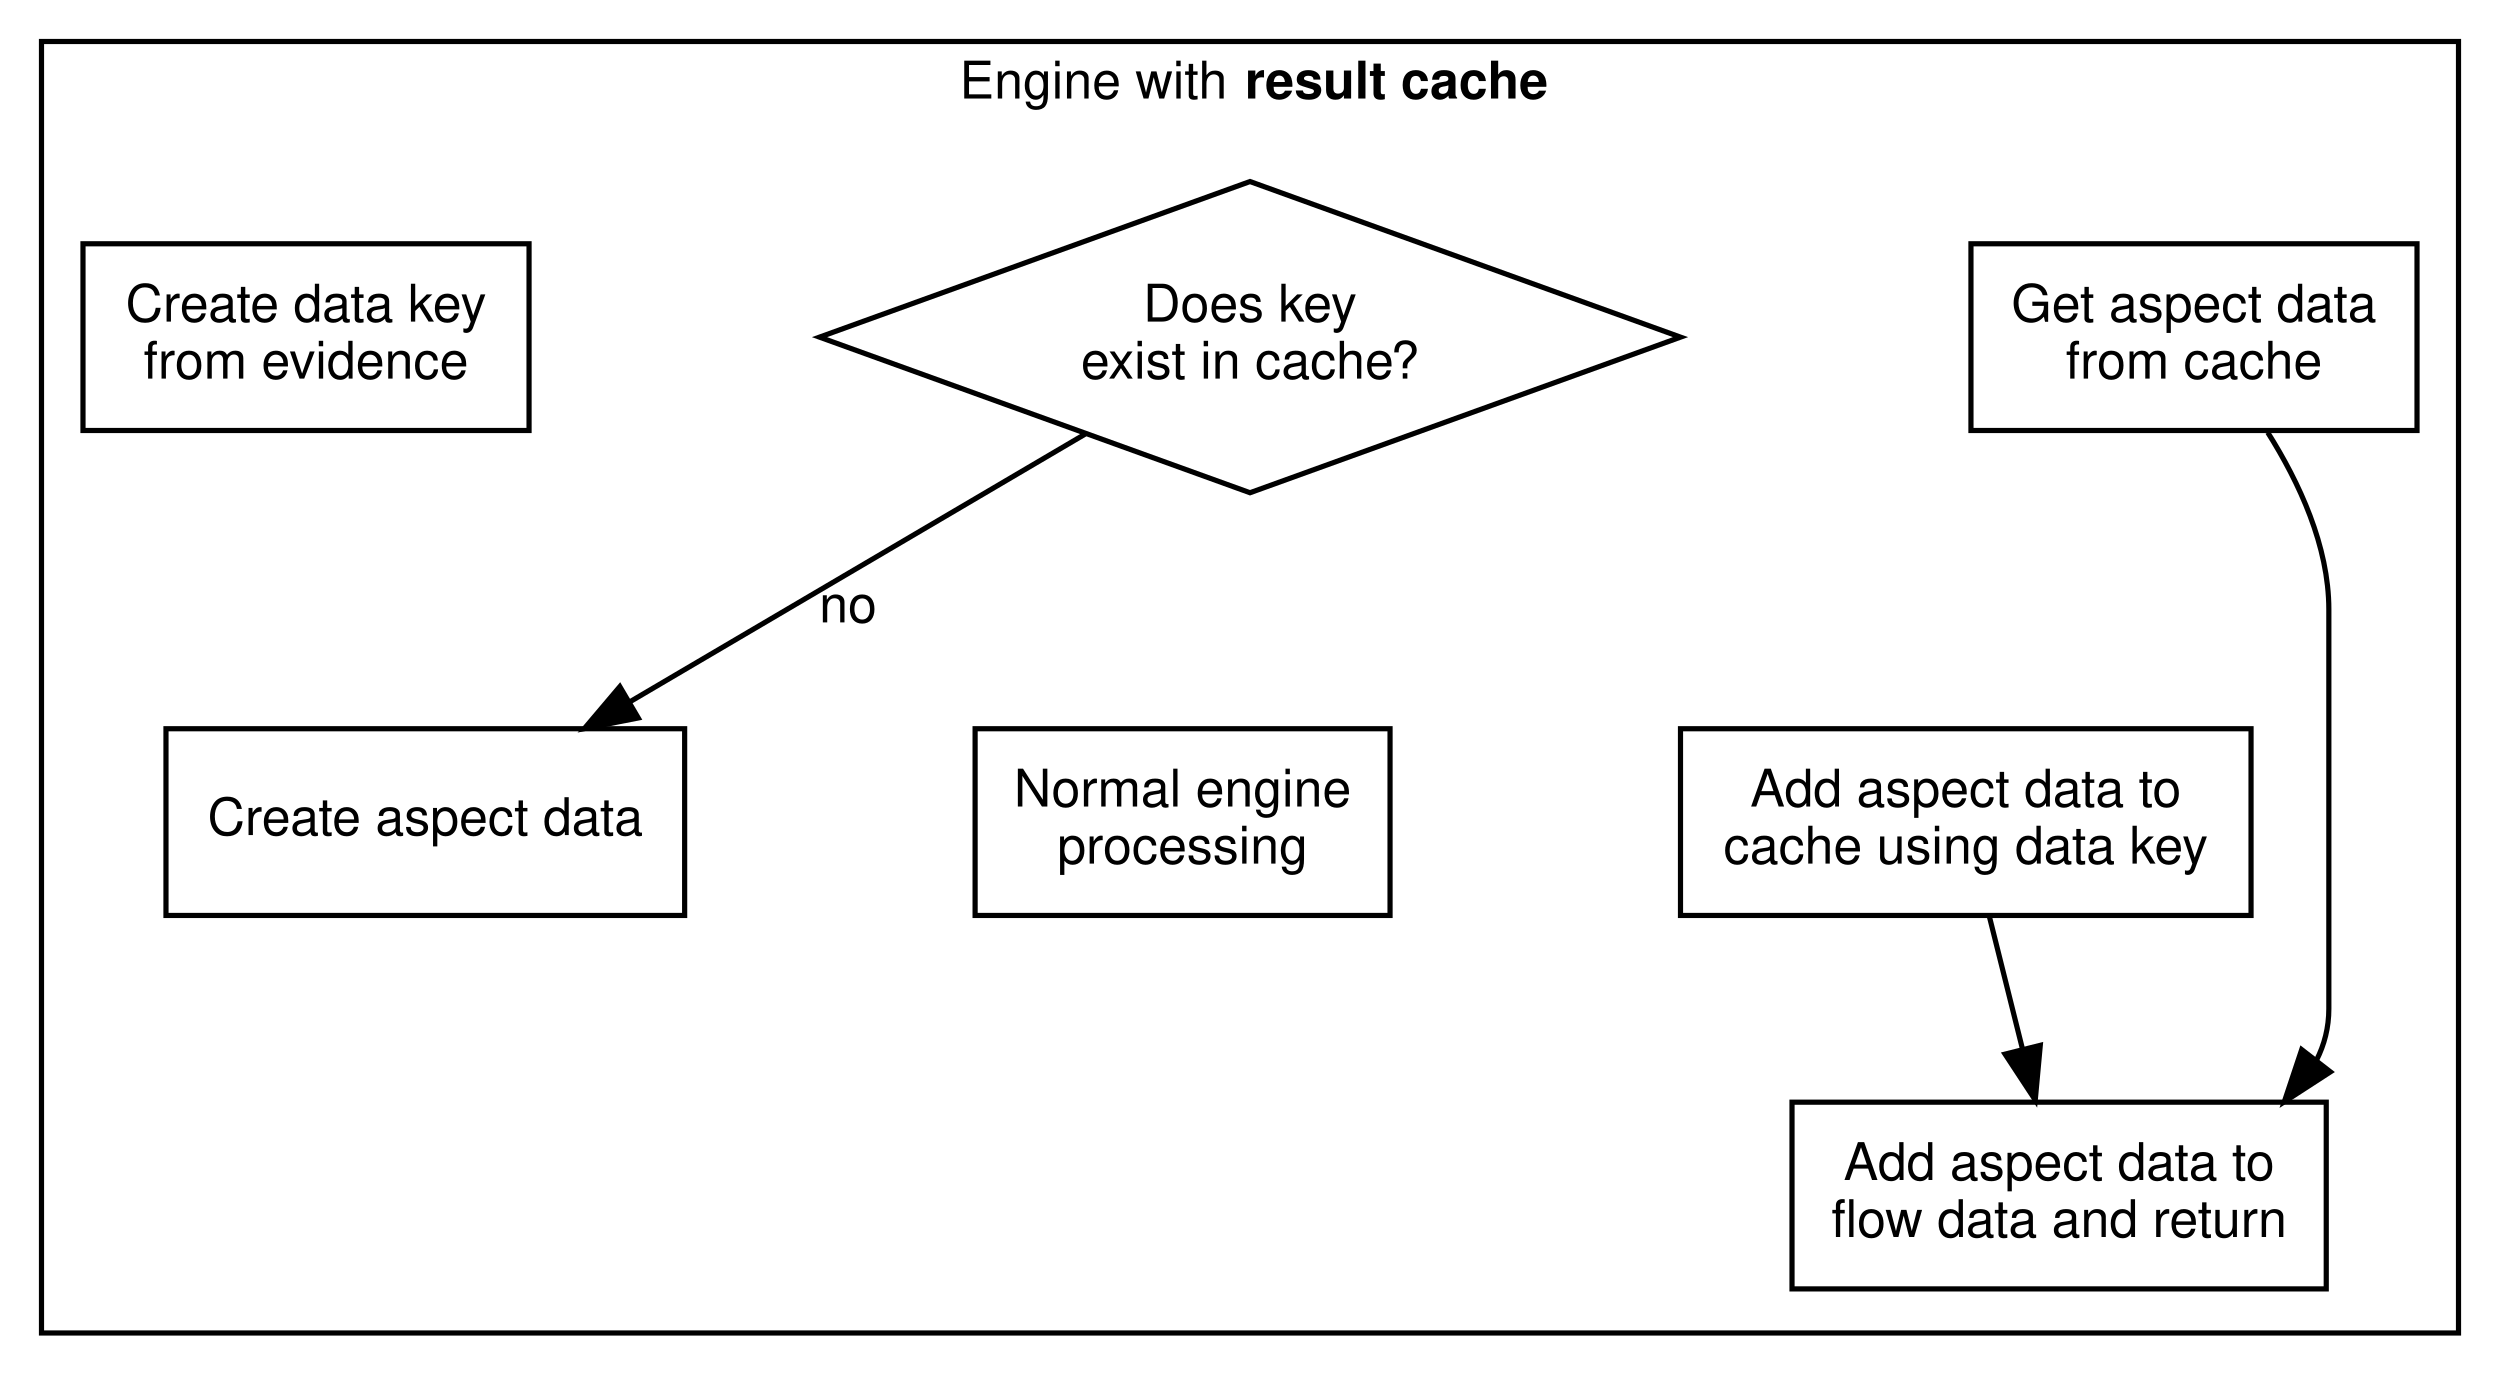
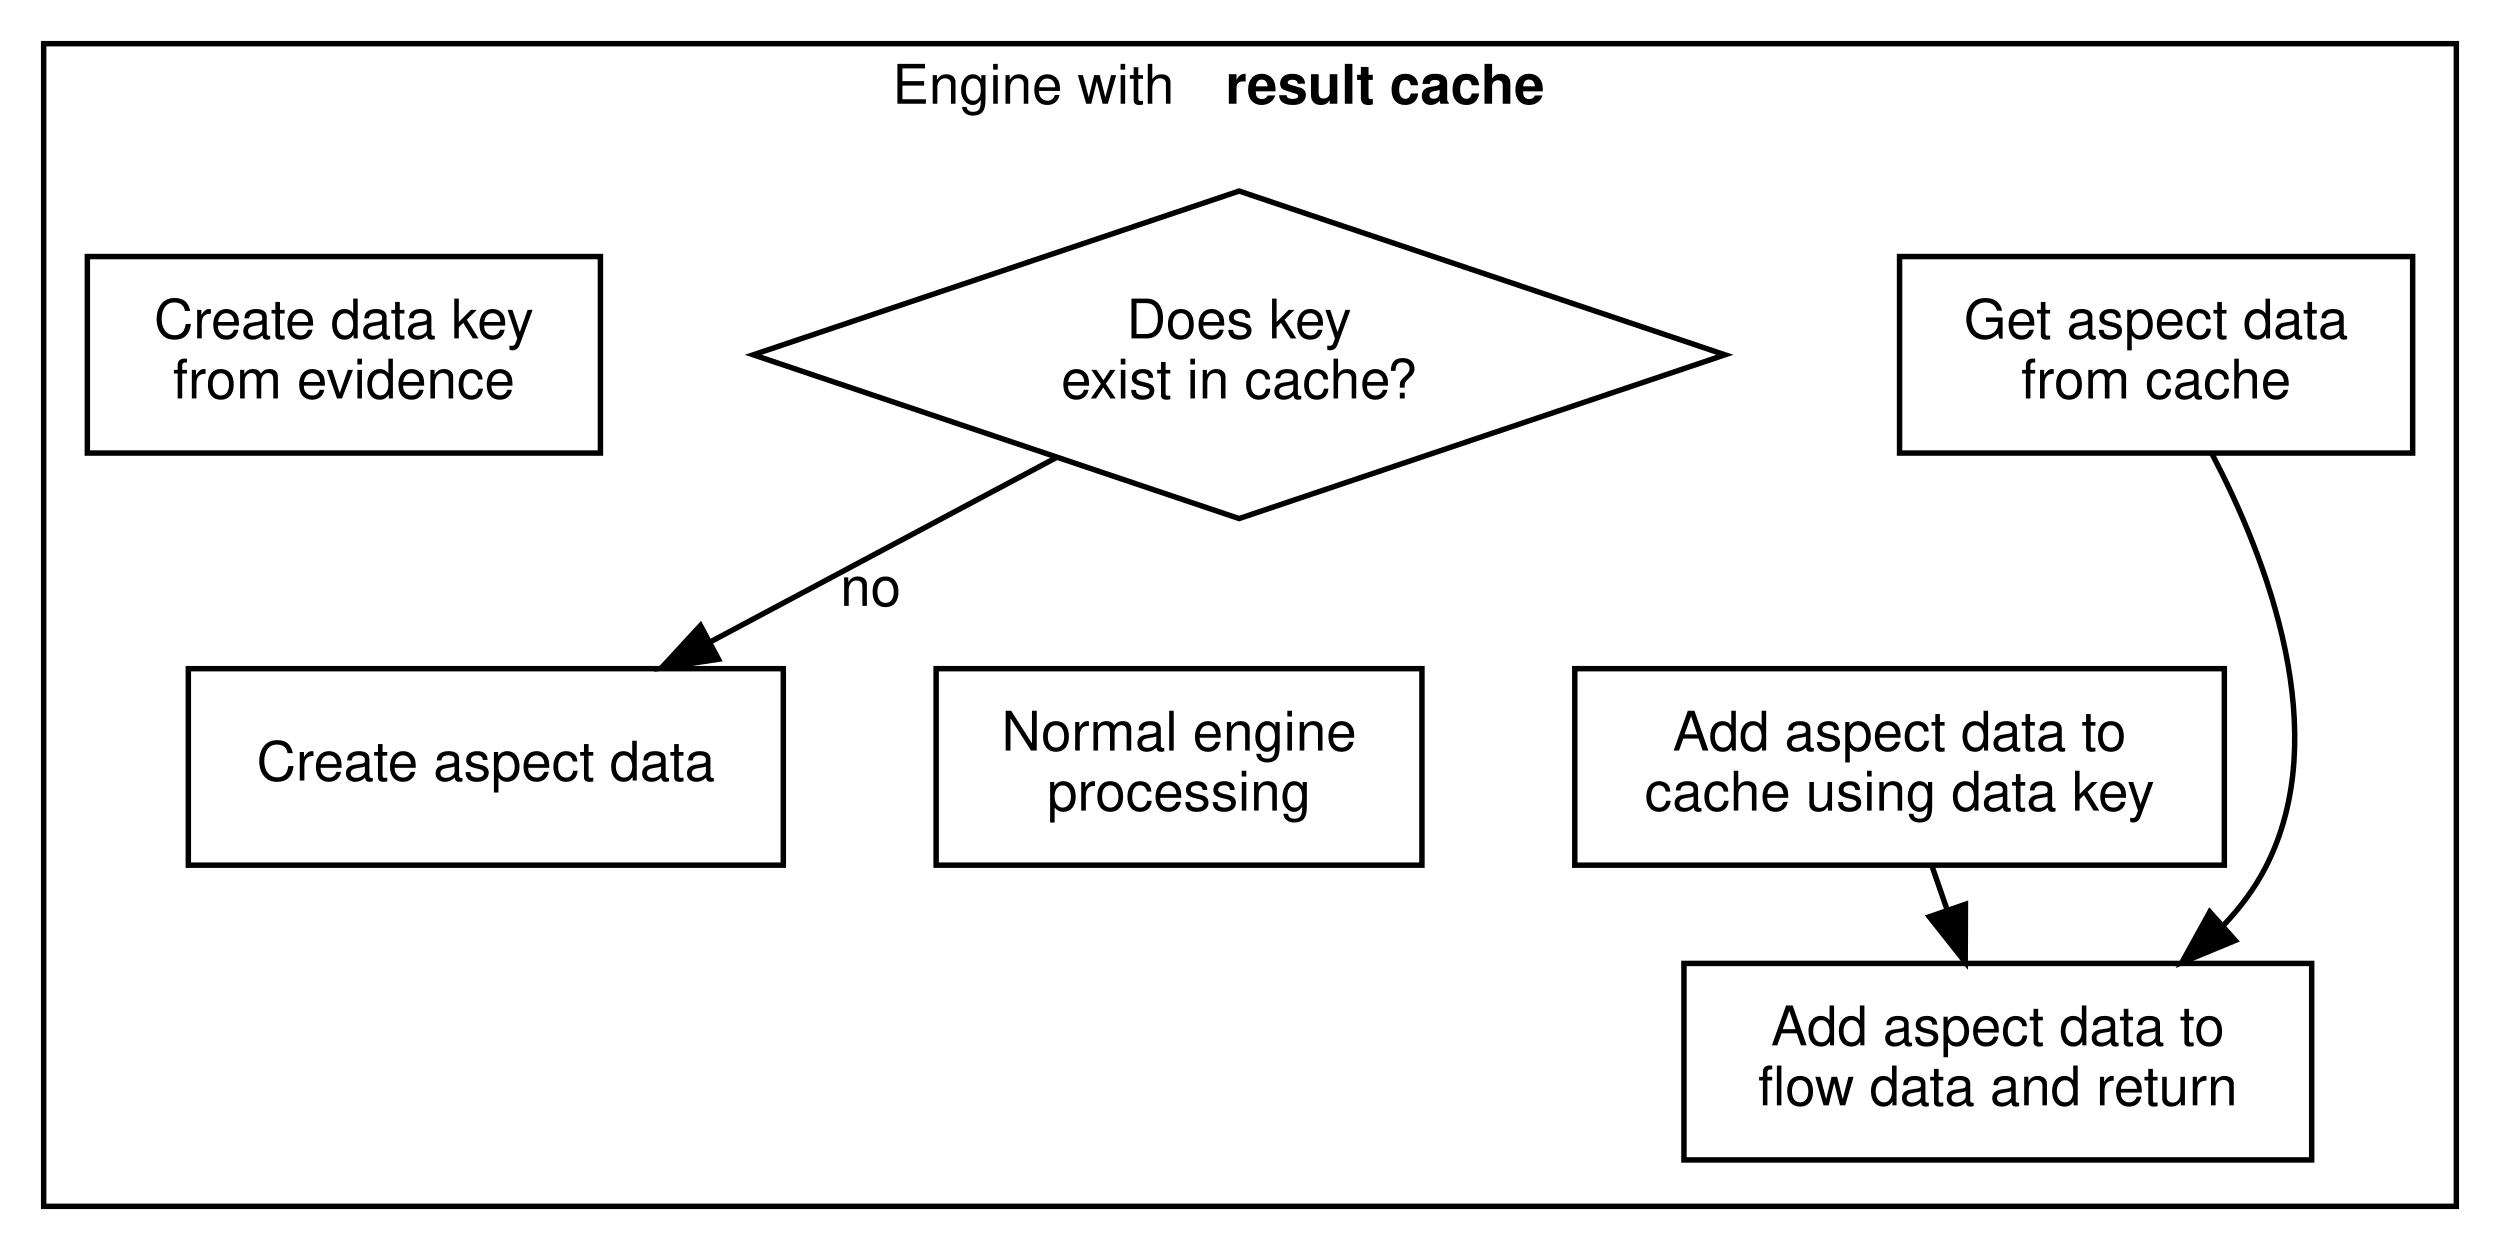
- <svg xmlns="http://www.w3.org/2000/svg" width="482pt" height="265pt" viewBox="0.00 0.00 482.00 265.00">
-   <g id="graph0" class="graph" transform="scale(1 1) rotate(0) translate(0 265)">
+ <svg xmlns="http://www.w3.org/2000/svg" width="458pt" height="229pt" viewBox="0.00 0.00 458.00 229.00">
+   <g id="graph0" class="graph" transform="scale(1 1) rotate(0) translate(0 229)">
    <g id="clust1" class="cluster">
-       <polygon fill="transparent" stroke="#000000" points="8,-8 8,-257 474,-257 474,-8 8,-8" />
-       <text text-anchor="start" x="185" y="-246" font-family="Helvetica,sans-Serif" font-size="10.00" fill="#000000">Engine with </text>
-       <text text-anchor="start" x="240" y="-246" font-family="Helvetica,sans-Serif" font-weight="bold" font-size="10.00" fill="#000000">result cache</text>
+       <polygon fill="transparent" stroke="black" points="8,-8 8,-221 450,-221 450,-8 8,-8" />
+       <text text-anchor="start" x="163.5" y="-210" font-family="Helvetica,sans-Serif" font-size="10.00">Engine with </text>
+       <text text-anchor="start" x="224.5" y="-210" font-family="Helvetica,sans-Serif" font-weight="bold" font-size="10.00">result cache</text>
    </g>
    <g id="node1" class="node">
-       <polygon fill="none" stroke="#000000" points="16,-182 16,-218 102,-218 102,-182 16,-182" />
-       <text text-anchor="middle" x="59" y="-203" font-family="Helvetica,sans-Serif" font-size="10.00" fill="#000000">Create data key</text>
-       <text text-anchor="middle" x="59" y="-192" font-family="Helvetica,sans-Serif" font-size="10.00" fill="#000000">from evidence</text>
+       <polygon fill="none" stroke="black" points="16,-146 16,-182 110,-182 110,-146 16,-146" />
+       <text text-anchor="middle" x="63" y="-167" font-family="Helvetica,sans-Serif" font-size="10.00">Create data key</text>
+       <text text-anchor="middle" x="63" y="-156" font-family="Helvetica,sans-Serif" font-size="10.00">from evidence</text>
    </g>
    <g id="node3" class="node">
-       <polygon fill="none" stroke="#000000" points="241,-230 158,-200 241,-170 324,-200 241,-230" />
-       <text text-anchor="middle" x="241" y="-203" font-family="Helvetica,sans-Serif" font-size="10.00" fill="#000000">Does key</text>
-       <text text-anchor="middle" x="241" y="-192" font-family="Helvetica,sans-Serif" font-size="10.00" fill="#000000">exist in cache?</text>
+       <polygon fill="none" stroke="black" points="227,-194 138,-164 227,-134 316,-164 227,-194" />
+       <text text-anchor="middle" x="227" y="-167" font-family="Helvetica,sans-Serif" font-size="10.00">Does key</text>
+       <text text-anchor="middle" x="227" y="-156" font-family="Helvetica,sans-Serif" font-size="10.00">exist in cache?</text>
    </g>
    <g id="node2" class="node">
-       <polygon fill="none" stroke="#000000" points="380,-182 380,-218 466,-218 466,-182 380,-182" />
-       <text text-anchor="middle" x="423" y="-203" font-family="Helvetica,sans-Serif" font-size="10.00" fill="#000000">Get aspect data</text>
-       <text text-anchor="middle" x="423" y="-192" font-family="Helvetica,sans-Serif" font-size="10.00" fill="#000000">from cache</text>
+       <polygon fill="none" stroke="black" points="348,-146 348,-182 442,-182 442,-146 348,-146" />
+       <text text-anchor="middle" x="395" y="-167" font-family="Helvetica,sans-Serif" font-size="10.00">Get aspect data</text>
+       <text text-anchor="middle" x="395" y="-156" font-family="Helvetica,sans-Serif" font-size="10.00">from cache</text>
    </g>
    <g id="node7" class="node">
-       <polygon fill="none" stroke="#000000" points="345.5,-16.5 345.5,-52.5 448.5,-52.5 448.5,-16.5 345.5,-16.5" />
-       <text text-anchor="middle" x="397" y="-37.5" font-family="Helvetica,sans-Serif" font-size="10.00" fill="#000000">Add aspect data to</text>
-       <text text-anchor="middle" x="397" y="-26.5" font-family="Helvetica,sans-Serif" font-size="10.00" fill="#000000">flow data and return</text>
+       <polygon fill="none" stroke="black" points="308.5,-16.5 308.5,-52.5 423.5,-52.5 423.5,-16.5 308.5,-16.5" />
+       <text text-anchor="middle" x="366" y="-37.5" font-family="Helvetica,sans-Serif" font-size="10.00">Add aspect data to</text>
+       <text text-anchor="middle" x="366" y="-26.5" font-family="Helvetica,sans-Serif" font-size="10.00">flow data and return</text>
    </g>
    <g id="edge7" class="edge">
-       <path fill="none" stroke="#000000" d="M437.217,-181.626C443.287,-172.004 449,-159.705 449,-147.5 449,-147.5 449,-147.5 449,-70.5 449,-66.877 448.136,-63.589 446.63,-60.611" />
-       <polygon fill="#000000" stroke="#000000" points="449.302,-58.345 440.413,-52.58 443.767,-62.63 449.302,-58.345" />
+       <path fill="none" stroke="black" d="M405.18,-145.97C415.32,-126.6 427.7,-94.48 415,-70 413.01,-66.16 410.36,-62.65 407.34,-59.47" />
+       <polygon fill="black" stroke="black" points="409.5,-56.71 399.71,-52.66 404.83,-61.93 409.5,-56.71" />
    </g>
    <g id="edge3" class="edge">
</g>
    <g id="node4" class="node">
-       <polygon fill="none" stroke="#000000" points="32,-88.5 32,-124.5 132,-124.5 132,-88.5 32,-88.5" />
-       <text text-anchor="middle" x="82" y="-104" font-family="Helvetica,sans-Serif" font-size="10.00" fill="#000000">Create aspect data</text>
+       <polygon fill="none" stroke="black" points="34.5,-70.5 34.5,-106.5 143.5,-106.5 143.5,-70.5 34.5,-70.5" />
+       <text text-anchor="middle" x="89" y="-86" font-family="Helvetica,sans-Serif" font-size="10.00">Create aspect data</text>
    </g>
    <g id="edge2" class="edge">
-       <path fill="none" stroke="#000000" d="M209.206,-181.304C183.965,-166.461 148.544,-145.631 121.487,-129.72" />
-       <polygon fill="#000000" stroke="#000000" points="123.052,-126.581 112.658,-124.529 119.504,-132.615 123.052,-126.581" />
-       <text text-anchor="middle" x="163.5" y="-145" font-family="Helvetica,sans-Serif" font-size="10.00" fill="#000000">no</text>
+       <path fill="none" stroke="black" d="M193.59,-145.21C174.5,-135.04 150.4,-122.2 130.15,-111.42" />
+       <polygon fill="black" stroke="black" points="131.62,-108.23 121.15,-106.62 128.33,-114.41 131.62,-108.23" />
+       <text text-anchor="middle" x="159.5" y="-118" font-family="Helvetica,sans-Serif" font-size="10.00">no</text>
    </g>
    <g id="node5" class="node">
-       <polygon fill="none" stroke="#000000" points="188,-88.5 188,-124.5 268,-124.5 268,-88.5 188,-88.5" />
-       <text text-anchor="middle" x="228" y="-109.5" font-family="Helvetica,sans-Serif" font-size="10.00" fill="#000000">Normal engine</text>
-       <text text-anchor="middle" x="228" y="-98.5" font-family="Helvetica,sans-Serif" font-size="10.00" fill="#000000">processing</text>
+       <polygon fill="none" stroke="black" points="171.5,-70.5 171.5,-106.5 260.5,-106.5 260.5,-70.5 171.5,-70.5" />
+       <text text-anchor="middle" x="216" y="-91.5" font-family="Helvetica,sans-Serif" font-size="10.00">Normal engine</text>
+       <text text-anchor="middle" x="216" y="-80.5" font-family="Helvetica,sans-Serif" font-size="10.00">processing</text>
    </g>
    <g id="node6" class="node">
-       <polygon fill="none" stroke="#000000" points="324,-88.5 324,-124.5 434,-124.5 434,-88.5 324,-88.5" />
-       <text text-anchor="middle" x="379" y="-109.5" font-family="Helvetica,sans-Serif" font-size="10.00" fill="#000000">Add aspect data to</text>
-       <text text-anchor="middle" x="379" y="-98.5" font-family="Helvetica,sans-Serif" font-size="10.00" fill="#000000">cache using data key</text>
+       <polygon fill="none" stroke="black" points="288.5,-70.5 288.5,-106.5 407.5,-106.5 407.5,-70.5 288.5,-70.5" />
+       <text text-anchor="middle" x="348" y="-91.5" font-family="Helvetica,sans-Serif" font-size="10.00">Add aspect data to</text>
+       <text text-anchor="middle" x="348" y="-80.5" font-family="Helvetica,sans-Serif" font-size="10.00">cache using data key</text>
    </g>
    <g id="edge6" class="edge">
-       <path fill="none" stroke="#000000" d="M383.542,-88.331C385.488,-80.546 387.807,-71.273 389.966,-62.635" />
-       <polygon fill="#000000" stroke="#000000" points="393.367,-63.464 392.397,-52.913 386.576,-61.766 393.367,-63.464" />
+       <path fill="none" stroke="black" d="M353.89,-70.47C354.79,-67.9 355.72,-65.19 356.67,-62.46" />
+       <polygon fill="black" stroke="black" points="360.07,-63.34 360.03,-52.74 353.45,-61.05 360.07,-63.34" />
    </g>
  </g>
</svg>
